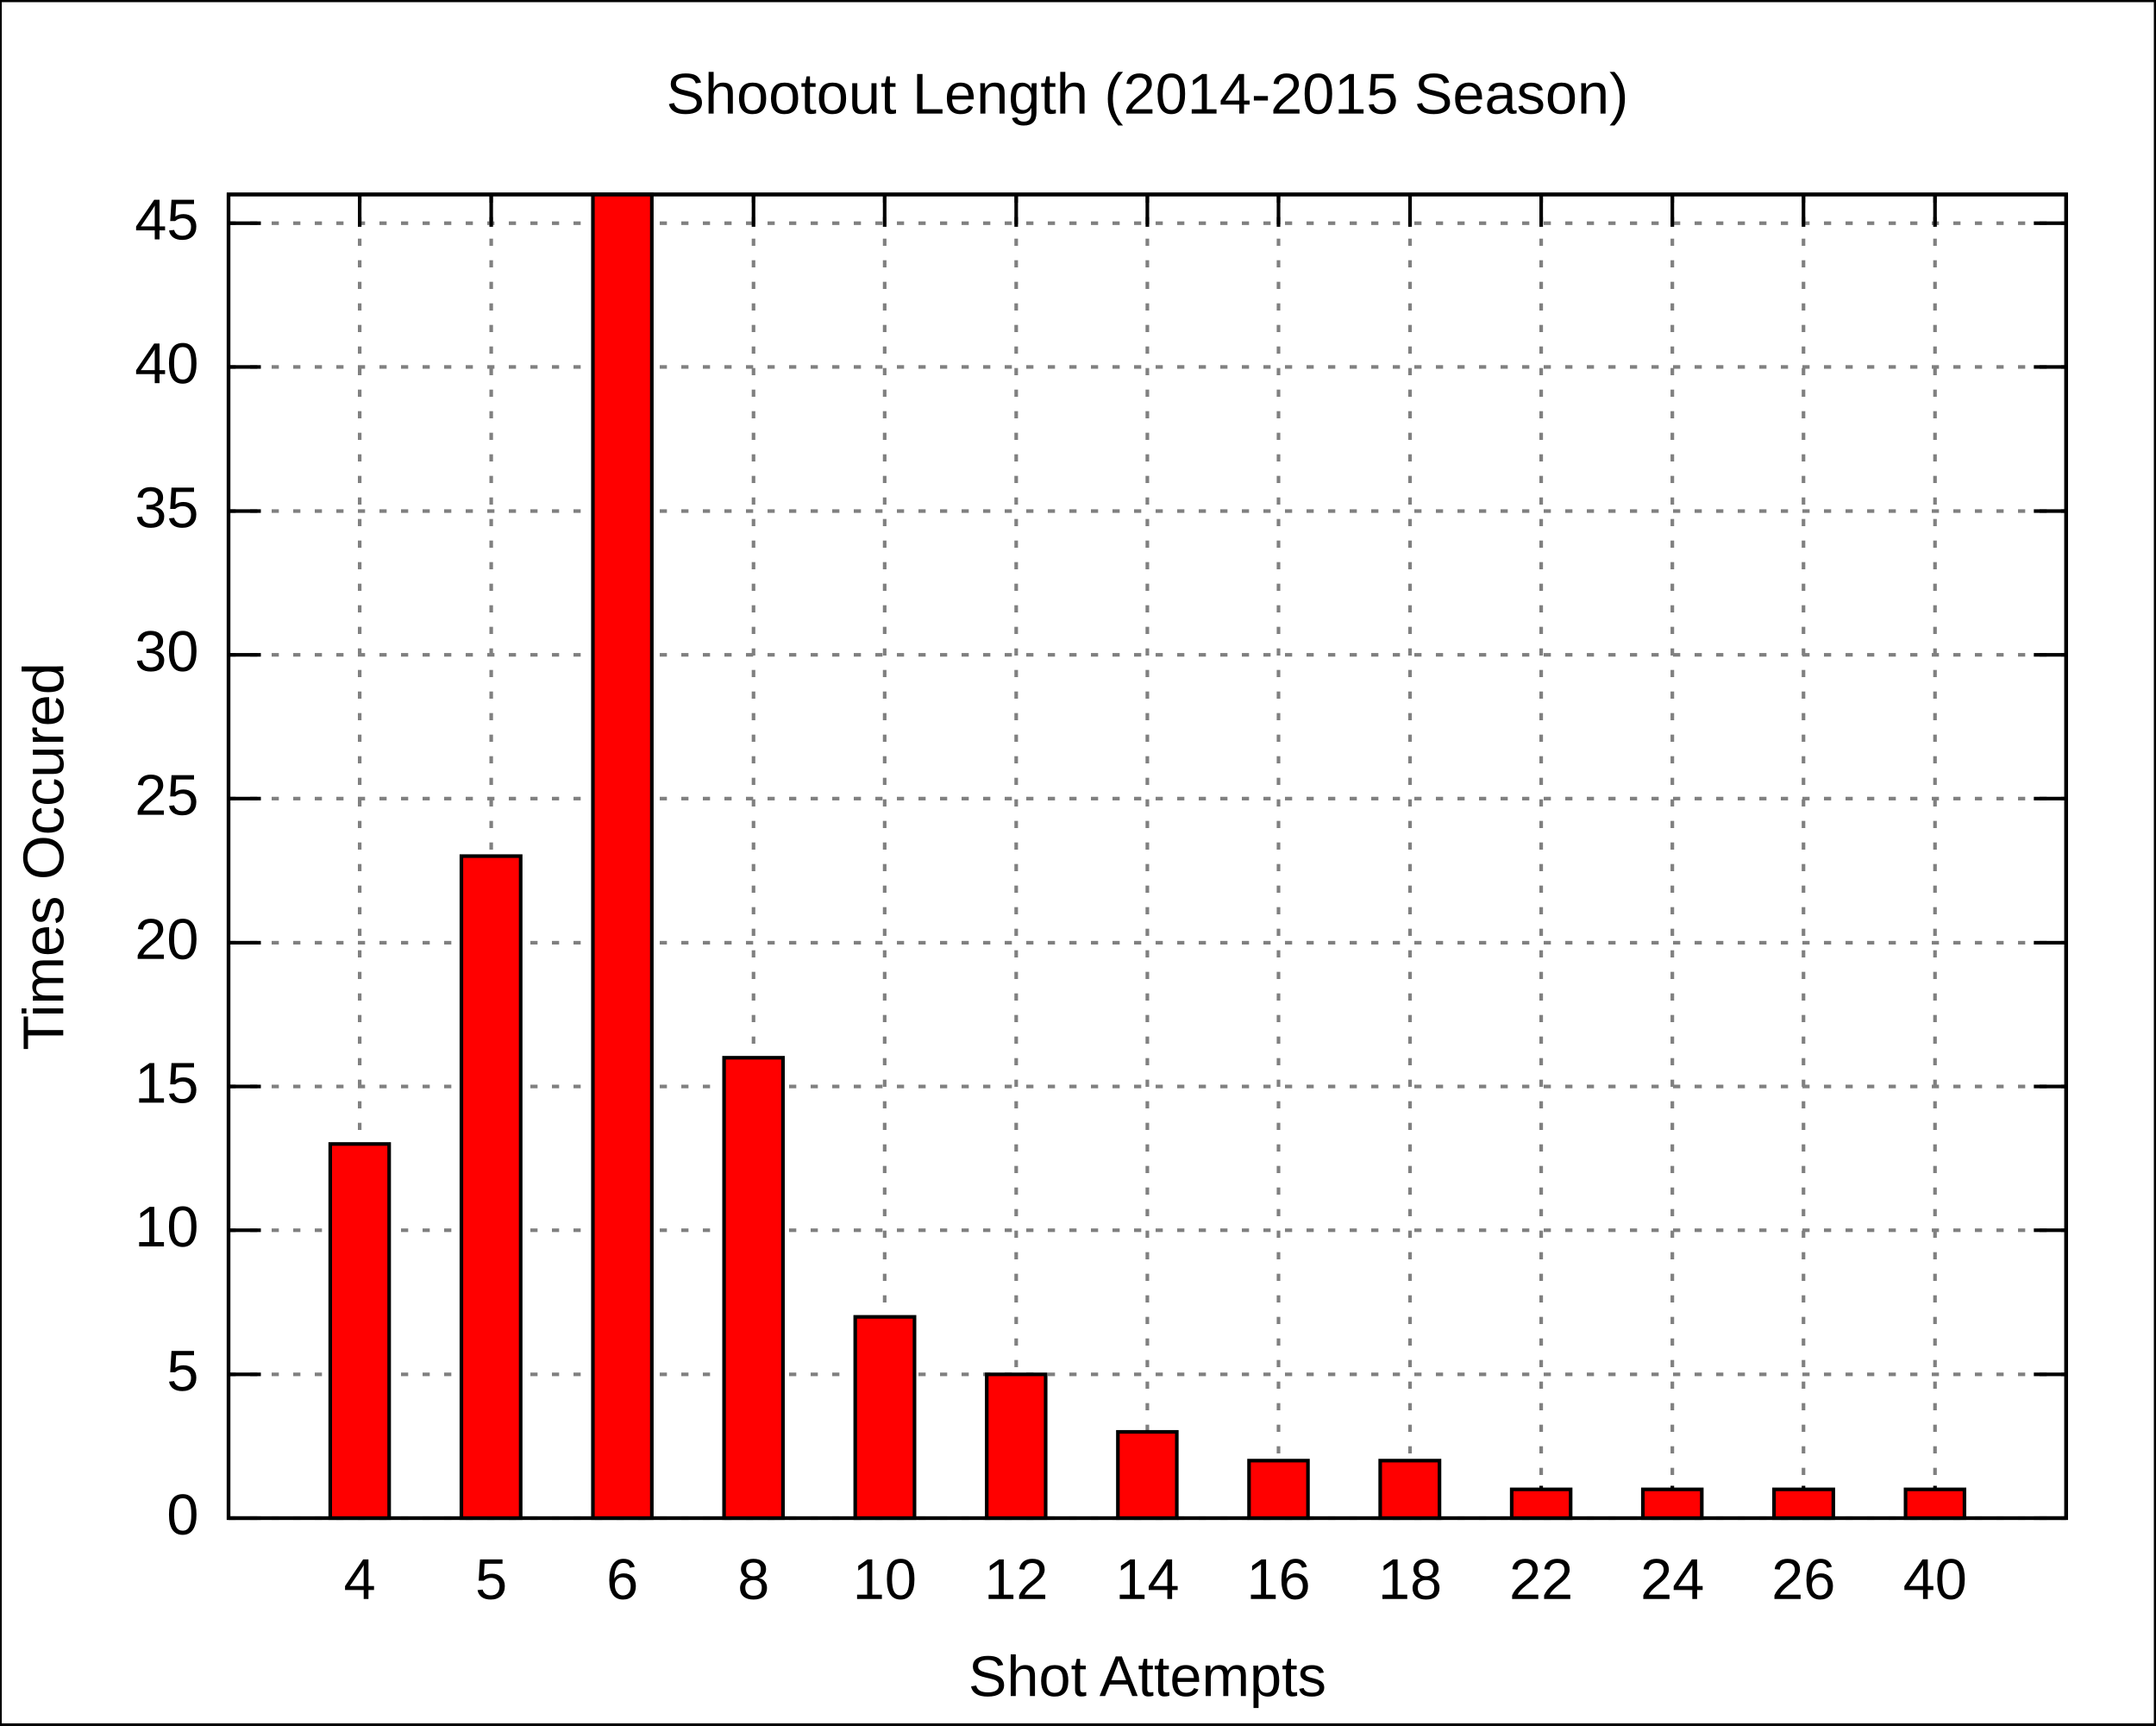
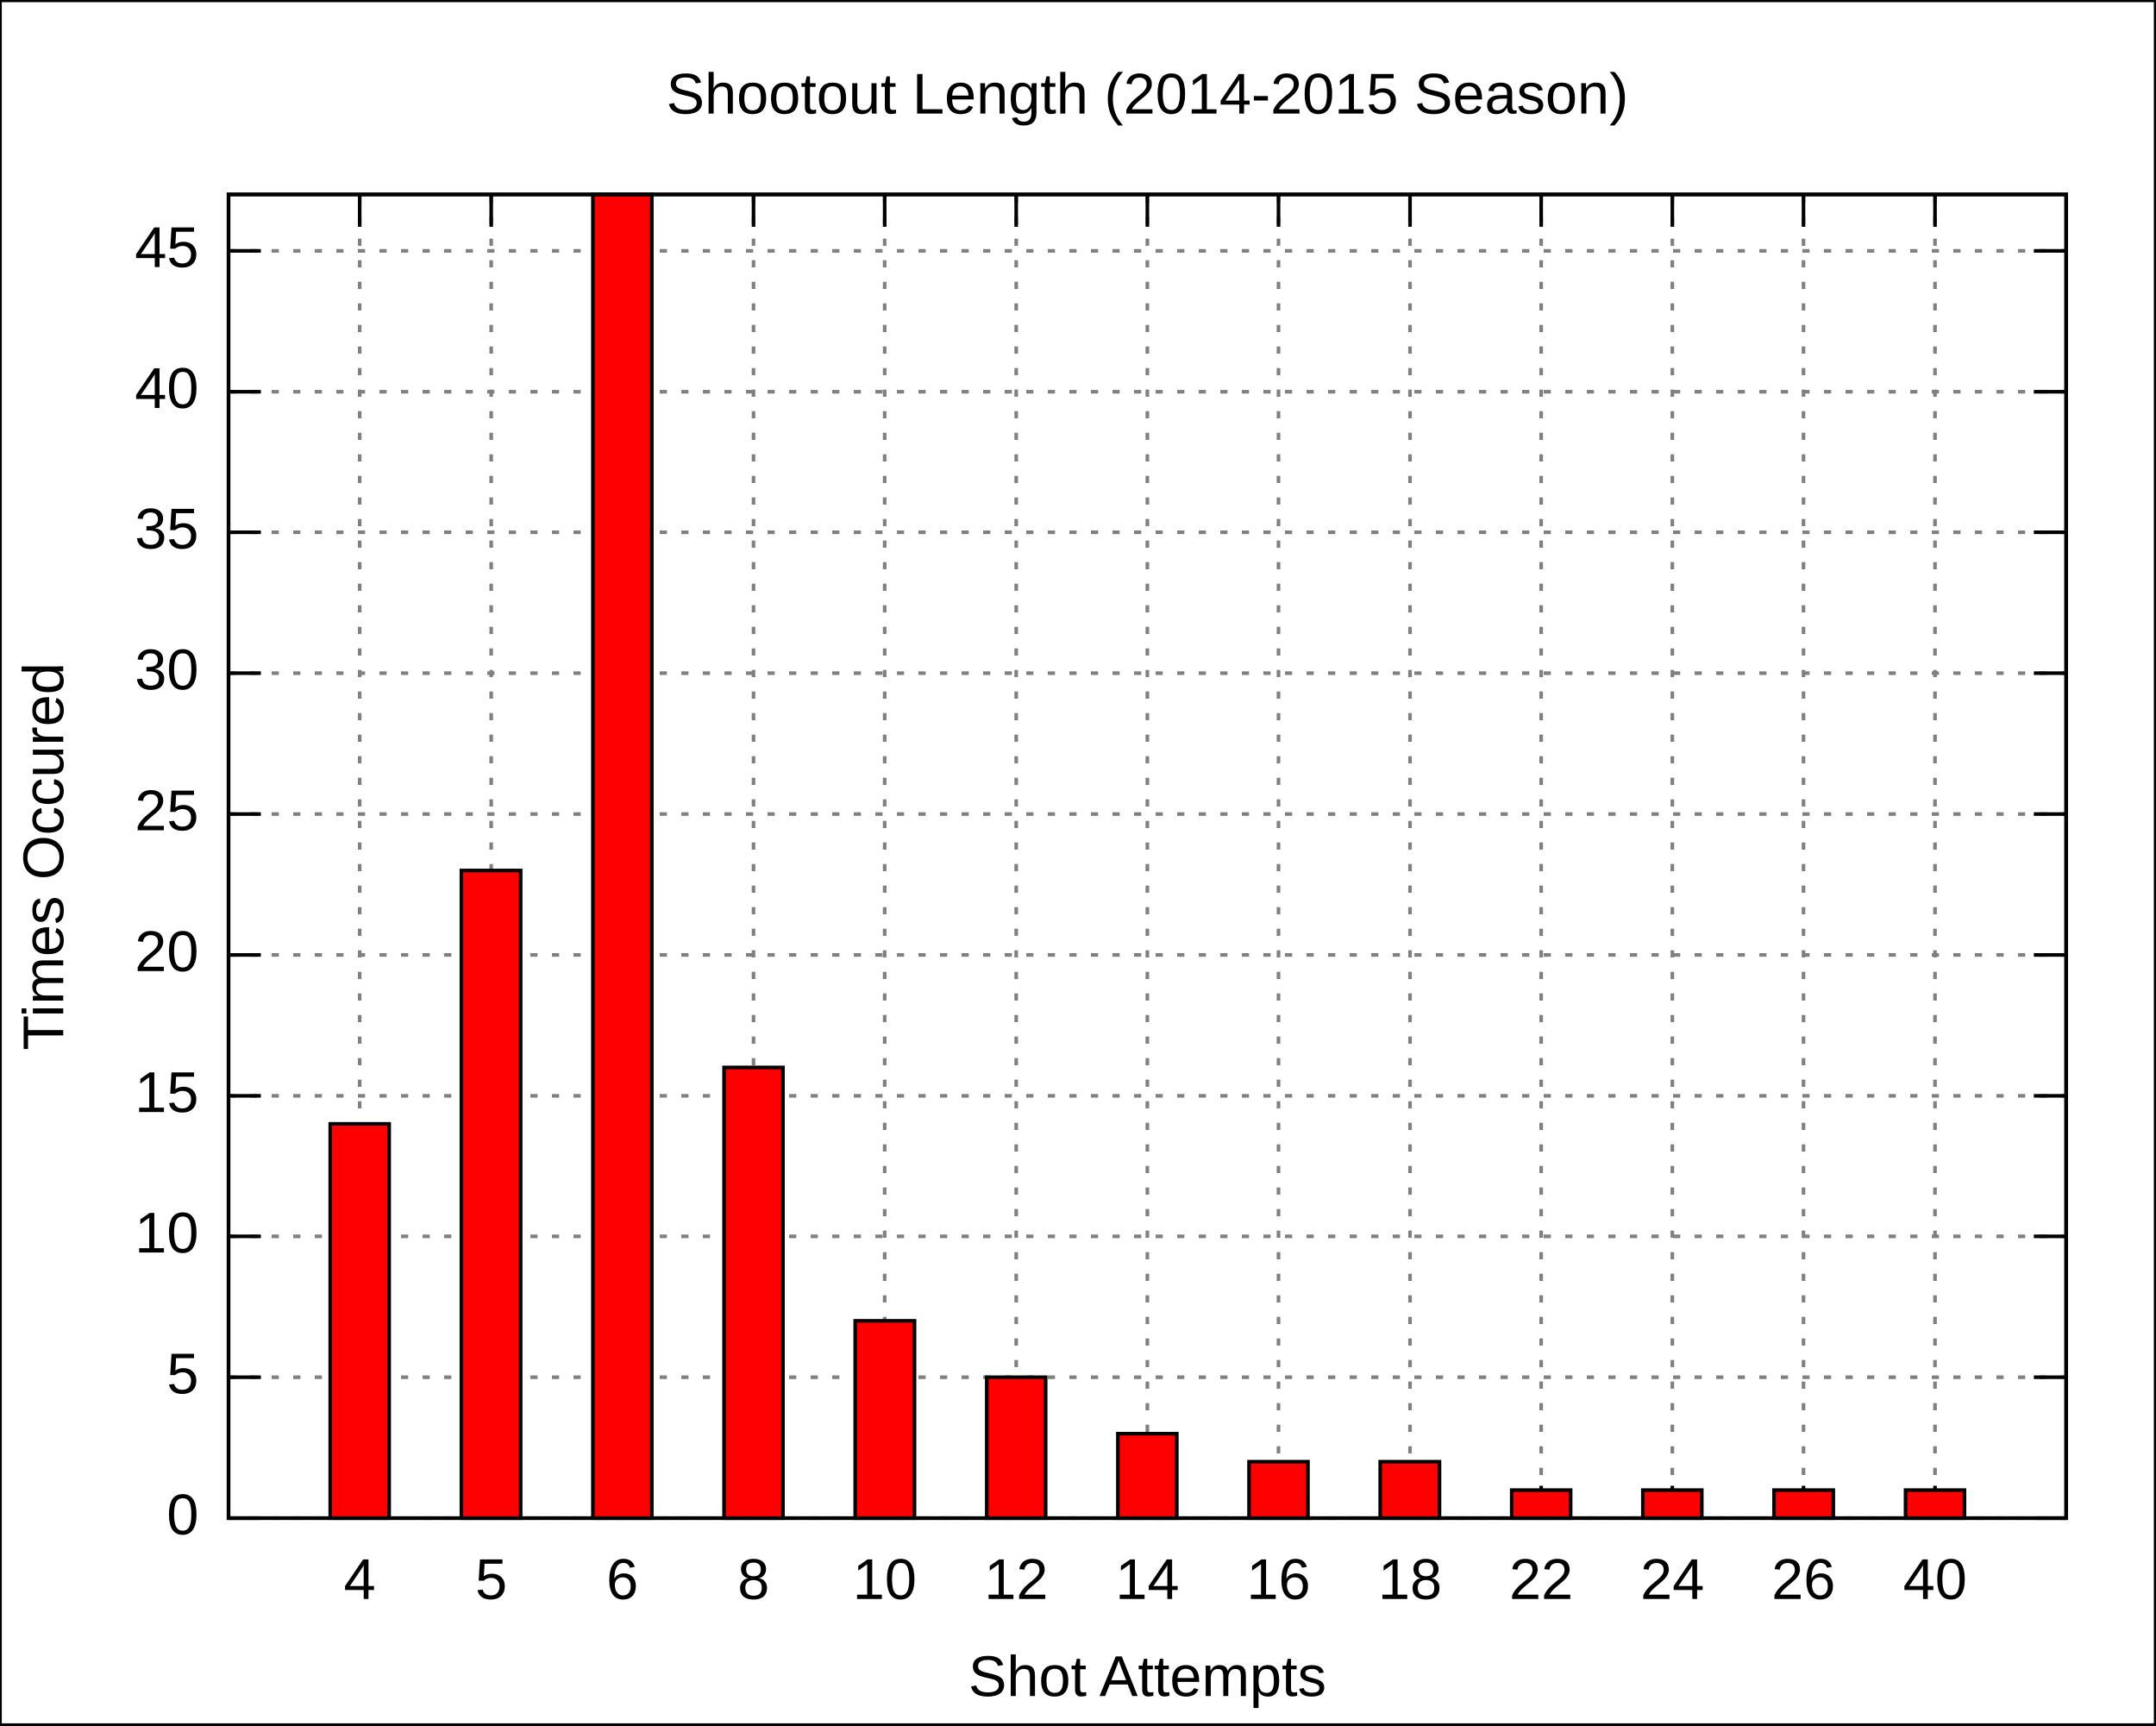
<svg xmlns="http://www.w3.org/2000/svg" xmlns:xlink="http://www.w3.org/1999/xlink" width="600" height="480" viewBox="0 0 600 480">
  <g id="gnuplot_canvas">
    <rect x="0" y="0" width="600" height="480" fill="none" />
    <defs>
      <circle id="gpDot" r="0.5" stroke-width="0.5" />
      <path id="gpPt0" stroke-width="0.222" stroke="currentColor" d="M-1,0 h2 M0,-1 v2" />
      <path id="gpPt1" stroke-width="0.222" stroke="currentColor" d="M-1,-1 L1,1 M1,-1 L-1,1" />
      <path id="gpPt2" stroke-width="0.222" stroke="currentColor" d="M-1,0 L1,0 M0,-1 L0,1 M-1,-1 L1,1 M-1,1 L1,-1" />
      <rect id="gpPt3" stroke-width="0.222" stroke="currentColor" x="-1" y="-1" width="2" height="2" />
      <rect id="gpPt4" stroke-width="0.222" stroke="currentColor" fill="currentColor" x="-1" y="-1" width="2" height="2" />
      <circle id="gpPt5" stroke-width="0.222" stroke="currentColor" cx="0" cy="0" r="1" />
      <use xlink:href="#gpPt5" id="gpPt6" fill="currentColor" stroke="none" />
      <path id="gpPt7" stroke-width="0.222" stroke="currentColor" d="M0,-1.33 L-1.33,0.67 L1.33,0.67 z" />
      <use xlink:href="#gpPt7" id="gpPt8" fill="currentColor" stroke="none" />
      <use xlink:href="#gpPt7" id="gpPt9" stroke="currentColor" transform="rotate(180)" />
      <use xlink:href="#gpPt9" id="gpPt10" fill="currentColor" stroke="none" />
      <use xlink:href="#gpPt3" id="gpPt11" stroke="currentColor" transform="rotate(45)" />
      <use xlink:href="#gpPt11" id="gpPt12" fill="currentColor" stroke="none" />
    </defs>
    <g style="fill:none; color:white; stroke:currentColor; stroke-width:1.00; stroke-linecap:butt; stroke-linejoin:miter">
</g>
    <g style="fill:none; color:black; stroke:currentColor; stroke-width:1.00; stroke-linecap:butt; stroke-linejoin:miter">
      <g style="stroke:none; shape-rendering:crispEdges">
        <polygon fill="rgb(255, 255, 255)" points="0.0,480.0 599.9,480.0 599.9,0.1 0.0,0.1 " />
      </g>
      <path stroke="black" d="M0.0,480.0 L0.0,0.1 L599.9,0.1 L599.9,480.0 L0.0,480.0  " />
    </g>
    <g style="fill:none; color:gray; stroke:currentColor; stroke-width:1.00; stroke-linecap:butt; stroke-linejoin:miter">
      <path stroke="gray" stroke-dasharray=" 2,4" class="gridline" d="M63.6,422.4 L575.0,422.4  " />
    </g>
    <g style="fill:none; color:black; stroke:currentColor; stroke-width:1.00; stroke-linecap:butt; stroke-linejoin:miter">
      <path stroke="black" d="M63.6,422.4 L72.6,422.4 M575.0,422.4 L566.0,422.4  " />
      <g transform="translate(55.3,426.9)" style="stroke:none; fill:black; font-family:Arial; font-size:12.00pt; text-anchor:end">
        <text> 0</text>
      </g>
    </g>
    <g style="fill:none; color:gray; stroke:currentColor; stroke-width:1.00; stroke-linecap:butt; stroke-linejoin:miter">
-       <path stroke="gray" stroke-dasharray=" 2,4" class="gridline" d="M63.6,382.4 L575.0,382.4  " />
-     </g>
-     <g style="fill:none; color:black; stroke:currentColor; stroke-width:1.00; stroke-linecap:butt; stroke-linejoin:miter">
-       <path stroke="black" d="M63.6,382.4 L72.6,382.4 M575.0,382.4 L566.0,382.4  " />
-       <g transform="translate(55.3,386.9)" style="stroke:none; fill:black; font-family:Arial; font-size:12.00pt; text-anchor:end">
+       <path stroke="gray" stroke-dasharray=" 2,4" class="gridline" d="M63.6,383.2 L575.0,383.2  " />
+     </g>
+     <g style="fill:none; color:black; stroke:currentColor; stroke-width:1.00; stroke-linecap:butt; stroke-linejoin:miter">
+       <path stroke="black" d="M63.6,383.2 L72.6,383.2 M575.0,383.2 L566.0,383.2  " />
+       <g transform="translate(55.3,387.7)" style="stroke:none; fill:black; font-family:Arial; font-size:12.00pt; text-anchor:end">
        <text> 5</text>
      </g>
    </g>
    <g style="fill:none; color:gray; stroke:currentColor; stroke-width:1.00; stroke-linecap:butt; stroke-linejoin:miter">
-       <path stroke="gray" stroke-dasharray=" 2,4" class="gridline" d="M63.6,342.3 L575.0,342.3  " />
-     </g>
-     <g style="fill:none; color:black; stroke:currentColor; stroke-width:1.00; stroke-linecap:butt; stroke-linejoin:miter">
-       <path stroke="black" d="M63.6,342.3 L72.6,342.3 M575.0,342.3 L566.0,342.3  " />
-       <g transform="translate(55.3,346.8)" style="stroke:none; fill:black; font-family:Arial; font-size:12.00pt; text-anchor:end">
+       <path stroke="gray" stroke-dasharray=" 2,4" class="gridline" d="M63.6,344.0 L575.0,344.0  " />
+     </g>
+     <g style="fill:none; color:black; stroke:currentColor; stroke-width:1.00; stroke-linecap:butt; stroke-linejoin:miter">
+       <path stroke="black" d="M63.6,344.0 L72.6,344.0 M575.0,344.0 L566.0,344.0  " />
+       <g transform="translate(55.3,348.5)" style="stroke:none; fill:black; font-family:Arial; font-size:12.00pt; text-anchor:end">
        <text> 10</text>
      </g>
    </g>
    <g style="fill:none; color:gray; stroke:currentColor; stroke-width:1.00; stroke-linecap:butt; stroke-linejoin:miter">
-       <path stroke="gray" stroke-dasharray=" 2,4" class="gridline" d="M63.6,302.3 L575.0,302.3  " />
-     </g>
-     <g style="fill:none; color:black; stroke:currentColor; stroke-width:1.00; stroke-linecap:butt; stroke-linejoin:miter">
-       <path stroke="black" d="M63.6,302.3 L72.6,302.3 M575.0,302.3 L566.0,302.3  " />
-       <g transform="translate(55.3,306.8)" style="stroke:none; fill:black; font-family:Arial; font-size:12.00pt; text-anchor:end">
+       <path stroke="gray" stroke-dasharray=" 2,4" class="gridline" d="M63.6,304.9 L575.0,304.9  " />
+     </g>
+     <g style="fill:none; color:black; stroke:currentColor; stroke-width:1.00; stroke-linecap:butt; stroke-linejoin:miter">
+       <path stroke="black" d="M63.6,304.9 L72.6,304.9 M575.0,304.9 L566.0,304.9  " />
+       <g transform="translate(55.3,309.4)" style="stroke:none; fill:black; font-family:Arial; font-size:12.00pt; text-anchor:end">
        <text> 15</text>
      </g>
    </g>
    <g style="fill:none; color:gray; stroke:currentColor; stroke-width:1.00; stroke-linecap:butt; stroke-linejoin:miter">
-       <path stroke="gray" stroke-dasharray=" 2,4" class="gridline" d="M63.6,262.3 L575.0,262.3  " />
-     </g>
-     <g style="fill:none; color:black; stroke:currentColor; stroke-width:1.00; stroke-linecap:butt; stroke-linejoin:miter">
-       <path stroke="black" d="M63.6,262.3 L72.6,262.3 M575.0,262.3 L566.0,262.3  " />
-       <g transform="translate(55.3,266.8)" style="stroke:none; fill:black; font-family:Arial; font-size:12.00pt; text-anchor:end">
+       <path stroke="gray" stroke-dasharray=" 2,4" class="gridline" d="M63.6,265.7 L575.0,265.7  " />
+     </g>
+     <g style="fill:none; color:black; stroke:currentColor; stroke-width:1.00; stroke-linecap:butt; stroke-linejoin:miter">
+       <path stroke="black" d="M63.6,265.7 L72.6,265.7 M575.0,265.7 L566.0,265.7  " />
+       <g transform="translate(55.3,270.2)" style="stroke:none; fill:black; font-family:Arial; font-size:12.00pt; text-anchor:end">
        <text> 20</text>
      </g>
    </g>
    <g style="fill:none; color:gray; stroke:currentColor; stroke-width:1.00; stroke-linecap:butt; stroke-linejoin:miter">
-       <path stroke="gray" stroke-dasharray=" 2,4" class="gridline" d="M63.6,222.2 L575.0,222.2  " />
-     </g>
-     <g style="fill:none; color:black; stroke:currentColor; stroke-width:1.00; stroke-linecap:butt; stroke-linejoin:miter">
-       <path stroke="black" d="M63.6,222.2 L72.6,222.2 M575.0,222.2 L566.0,222.2  " />
-       <g transform="translate(55.3,226.7)" style="stroke:none; fill:black; font-family:Arial; font-size:12.00pt; text-anchor:end">
+       <path stroke="gray" stroke-dasharray=" 2,4" class="gridline" d="M63.6,226.5 L575.0,226.5  " />
+     </g>
+     <g style="fill:none; color:black; stroke:currentColor; stroke-width:1.00; stroke-linecap:butt; stroke-linejoin:miter">
+       <path stroke="black" d="M63.6,226.5 L72.6,226.5 M575.0,226.5 L566.0,226.5  " />
+       <g transform="translate(55.3,231.0)" style="stroke:none; fill:black; font-family:Arial; font-size:12.00pt; text-anchor:end">
        <text> 25</text>
      </g>
    </g>
    <g style="fill:none; color:gray; stroke:currentColor; stroke-width:1.00; stroke-linecap:butt; stroke-linejoin:miter">
-       <path stroke="gray" stroke-dasharray=" 2,4" class="gridline" d="M63.6,182.2 L575.0,182.2  " />
-     </g>
-     <g style="fill:none; color:black; stroke:currentColor; stroke-width:1.00; stroke-linecap:butt; stroke-linejoin:miter">
-       <path stroke="black" d="M63.6,182.2 L72.6,182.2 M575.0,182.2 L566.0,182.2  " />
-       <g transform="translate(55.3,186.7)" style="stroke:none; fill:black; font-family:Arial; font-size:12.00pt; text-anchor:end">
+       <path stroke="gray" stroke-dasharray=" 2,4" class="gridline" d="M63.6,187.3 L575.0,187.3  " />
+     </g>
+     <g style="fill:none; color:black; stroke:currentColor; stroke-width:1.00; stroke-linecap:butt; stroke-linejoin:miter">
+       <path stroke="black" d="M63.6,187.3 L72.6,187.3 M575.0,187.3 L566.0,187.3  " />
+       <g transform="translate(55.3,191.8)" style="stroke:none; fill:black; font-family:Arial; font-size:12.00pt; text-anchor:end">
        <text> 30</text>
      </g>
    </g>
    <g style="fill:none; color:gray; stroke:currentColor; stroke-width:1.00; stroke-linecap:butt; stroke-linejoin:miter">
-       <path stroke="gray" stroke-dasharray=" 2,4" class="gridline" d="M63.6,142.2 L575.0,142.2  " />
-     </g>
-     <g style="fill:none; color:black; stroke:currentColor; stroke-width:1.00; stroke-linecap:butt; stroke-linejoin:miter">
-       <path stroke="black" d="M63.6,142.2 L72.6,142.2 M575.0,142.2 L566.0,142.2  " />
-       <g transform="translate(55.3,146.7)" style="stroke:none; fill:black; font-family:Arial; font-size:12.00pt; text-anchor:end">
+       <path stroke="gray" stroke-dasharray=" 2,4" class="gridline" d="M63.6,148.1 L575.0,148.1  " />
+     </g>
+     <g style="fill:none; color:black; stroke:currentColor; stroke-width:1.00; stroke-linecap:butt; stroke-linejoin:miter">
+       <path stroke="black" d="M63.6,148.1 L72.6,148.1 M575.0,148.1 L566.0,148.1  " />
+       <g transform="translate(55.3,152.6)" style="stroke:none; fill:black; font-family:Arial; font-size:12.00pt; text-anchor:end">
        <text> 35</text>
      </g>
    </g>
    <g style="fill:none; color:gray; stroke:currentColor; stroke-width:1.00; stroke-linecap:butt; stroke-linejoin:miter">
-       <path stroke="gray" stroke-dasharray=" 2,4" class="gridline" d="M63.6,102.1 L575.0,102.1  " />
-     </g>
-     <g style="fill:none; color:black; stroke:currentColor; stroke-width:1.00; stroke-linecap:butt; stroke-linejoin:miter">
-       <path stroke="black" d="M63.6,102.1 L72.6,102.1 M575.0,102.1 L566.0,102.1  " />
-       <g transform="translate(55.3,106.6)" style="stroke:none; fill:black; font-family:Arial; font-size:12.00pt; text-anchor:end">
+       <path stroke="gray" stroke-dasharray=" 2,4" class="gridline" d="M63.6,109.0 L575.0,109.0  " />
+     </g>
+     <g style="fill:none; color:black; stroke:currentColor; stroke-width:1.00; stroke-linecap:butt; stroke-linejoin:miter">
+       <path stroke="black" d="M63.6,109.0 L72.6,109.0 M575.0,109.0 L566.0,109.0  " />
+       <g transform="translate(55.3,113.5)" style="stroke:none; fill:black; font-family:Arial; font-size:12.00pt; text-anchor:end">
        <text> 40</text>
      </g>
    </g>
    <g style="fill:none; color:gray; stroke:currentColor; stroke-width:1.00; stroke-linecap:butt; stroke-linejoin:miter">
-       <path stroke="gray" stroke-dasharray=" 2,4" class="gridline" d="M63.6,62.1 L575.0,62.1  " />
-     </g>
-     <g style="fill:none; color:black; stroke:currentColor; stroke-width:1.00; stroke-linecap:butt; stroke-linejoin:miter">
-       <path stroke="black" d="M63.6,62.1 L72.6,62.1 M575.0,62.1 L566.0,62.1  " />
-       <g transform="translate(55.3,66.6)" style="stroke:none; fill:black; font-family:Arial; font-size:12.00pt; text-anchor:end">
+       <path stroke="gray" stroke-dasharray=" 2,4" class="gridline" d="M63.6,69.8 L575.0,69.8  " />
+     </g>
+     <g style="fill:none; color:black; stroke:currentColor; stroke-width:1.00; stroke-linecap:butt; stroke-linejoin:miter">
+       <path stroke="black" d="M63.6,69.8 L72.6,69.8 M575.0,69.8 L566.0,69.8  " />
+       <g transform="translate(55.3,74.3)" style="stroke:none; fill:black; font-family:Arial; font-size:12.00pt; text-anchor:end">
        <text> 45</text>
      </g>
    </g>
    <g style="fill:none; color:gray; stroke:currentColor; stroke-width:1.00; stroke-linecap:butt; stroke-linejoin:miter">
      <path stroke="gray" stroke-dasharray=" 2,4" class="gridline" d="M100.1,422.4 L100.1,54.1  " />
    </g>
    <g style="fill:none; color:black; stroke:currentColor; stroke-width:1.00; stroke-linecap:butt; stroke-linejoin:miter">
      <path stroke="black" d="M100.1,422.4 L100.1,413.4 M100.1,54.1 L100.1,63.1  " />
      <g transform="translate(100.1,444.9)" style="stroke:none; fill:black; font-family:Arial; font-size:12.00pt; text-anchor:middle">
        <text>4</text>
      </g>
    </g>
    <g style="fill:none; color:gray; stroke:currentColor; stroke-width:1.00; stroke-linecap:butt; stroke-linejoin:miter">
      <path stroke="gray" stroke-dasharray=" 2,4" class="gridline" d="M136.7,422.4 L136.7,54.1  " />
    </g>
    <g style="fill:none; color:black; stroke:currentColor; stroke-width:1.00; stroke-linecap:butt; stroke-linejoin:miter">
      <path stroke="black" d="M136.7,422.4 L136.7,413.4 M136.7,54.1 L136.7,63.1  " />
      <g transform="translate(136.7,444.9)" style="stroke:none; fill:black; font-family:Arial; font-size:12.00pt; text-anchor:middle">
        <text>5</text>
      </g>
    </g>
    <g style="fill:none; color:gray; stroke:currentColor; stroke-width:1.00; stroke-linecap:butt; stroke-linejoin:miter">
      <path stroke="gray" stroke-dasharray=" 2,4" class="gridline" d="M173.2,422.4 L173.2,54.1  " />
    </g>
    <g style="fill:none; color:black; stroke:currentColor; stroke-width:1.00; stroke-linecap:butt; stroke-linejoin:miter">
      <path stroke="black" d="M173.2,422.4 L173.2,413.4 M173.2,54.1 L173.2,63.1  " />
      <g transform="translate(173.2,444.9)" style="stroke:none; fill:black; font-family:Arial; font-size:12.00pt; text-anchor:middle">
        <text>6</text>
      </g>
    </g>
    <g style="fill:none; color:gray; stroke:currentColor; stroke-width:1.00; stroke-linecap:butt; stroke-linejoin:miter">
      <path stroke="gray" stroke-dasharray=" 2,4" class="gridline" d="M209.7,422.4 L209.7,54.1  " />
    </g>
    <g style="fill:none; color:black; stroke:currentColor; stroke-width:1.00; stroke-linecap:butt; stroke-linejoin:miter">
      <path stroke="black" d="M209.7,422.4 L209.7,413.4 M209.7,54.1 L209.7,63.1  " />
      <g transform="translate(209.7,444.9)" style="stroke:none; fill:black; font-family:Arial; font-size:12.00pt; text-anchor:middle">
        <text>8</text>
      </g>
    </g>
    <g style="fill:none; color:gray; stroke:currentColor; stroke-width:1.00; stroke-linecap:butt; stroke-linejoin:miter">
      <path stroke="gray" stroke-dasharray=" 2,4" class="gridline" d="M246.2,422.4 L246.2,54.1  " />
    </g>
    <g style="fill:none; color:black; stroke:currentColor; stroke-width:1.00; stroke-linecap:butt; stroke-linejoin:miter">
      <path stroke="black" d="M246.2,422.4 L246.2,413.4 M246.2,54.1 L246.2,63.1  " />
      <g transform="translate(246.2,444.9)" style="stroke:none; fill:black; font-family:Arial; font-size:12.00pt; text-anchor:middle">
        <text>10</text>
      </g>
    </g>
    <g style="fill:none; color:gray; stroke:currentColor; stroke-width:1.00; stroke-linecap:butt; stroke-linejoin:miter">
      <path stroke="gray" stroke-dasharray=" 2,4" class="gridline" d="M282.8,422.4 L282.8,54.1  " />
    </g>
    <g style="fill:none; color:black; stroke:currentColor; stroke-width:1.00; stroke-linecap:butt; stroke-linejoin:miter">
      <path stroke="black" d="M282.8,422.4 L282.8,413.4 M282.8,54.1 L282.8,63.1  " />
      <g transform="translate(282.8,444.9)" style="stroke:none; fill:black; font-family:Arial; font-size:12.00pt; text-anchor:middle">
        <text>12</text>
      </g>
    </g>
    <g style="fill:none; color:gray; stroke:currentColor; stroke-width:1.00; stroke-linecap:butt; stroke-linejoin:miter">
      <path stroke="gray" stroke-dasharray=" 2,4" class="gridline" d="M319.3,422.4 L319.3,54.1  " />
    </g>
    <g style="fill:none; color:black; stroke:currentColor; stroke-width:1.00; stroke-linecap:butt; stroke-linejoin:miter">
      <path stroke="black" d="M319.3,422.4 L319.3,413.4 M319.3,54.1 L319.3,63.1  " />
      <g transform="translate(319.3,444.9)" style="stroke:none; fill:black; font-family:Arial; font-size:12.00pt; text-anchor:middle">
        <text>14</text>
      </g>
    </g>
    <g style="fill:none; color:gray; stroke:currentColor; stroke-width:1.00; stroke-linecap:butt; stroke-linejoin:miter">
      <path stroke="gray" stroke-dasharray=" 2,4" class="gridline" d="M355.8,422.4 L355.8,54.1  " />
    </g>
    <g style="fill:none; color:black; stroke:currentColor; stroke-width:1.00; stroke-linecap:butt; stroke-linejoin:miter">
      <path stroke="black" d="M355.8,422.4 L355.8,413.4 M355.8,54.1 L355.8,63.1  " />
      <g transform="translate(355.8,444.9)" style="stroke:none; fill:black; font-family:Arial; font-size:12.00pt; text-anchor:middle">
        <text>16</text>
      </g>
    </g>
    <g style="fill:none; color:gray; stroke:currentColor; stroke-width:1.00; stroke-linecap:butt; stroke-linejoin:miter">
      <path stroke="gray" stroke-dasharray=" 2,4" class="gridline" d="M392.4,422.4 L392.4,54.1  " />
    </g>
    <g style="fill:none; color:black; stroke:currentColor; stroke-width:1.00; stroke-linecap:butt; stroke-linejoin:miter">
      <path stroke="black" d="M392.4,422.4 L392.4,413.4 M392.4,54.1 L392.4,63.1  " />
      <g transform="translate(392.4,444.9)" style="stroke:none; fill:black; font-family:Arial; font-size:12.00pt; text-anchor:middle">
        <text>18</text>
      </g>
    </g>
    <g style="fill:none; color:gray; stroke:currentColor; stroke-width:1.00; stroke-linecap:butt; stroke-linejoin:miter">
      <path stroke="gray" stroke-dasharray=" 2,4" class="gridline" d="M428.9,422.4 L428.9,54.1  " />
    </g>
    <g style="fill:none; color:black; stroke:currentColor; stroke-width:1.00; stroke-linecap:butt; stroke-linejoin:miter">
      <path stroke="black" d="M428.9,422.4 L428.9,413.4 M428.9,54.1 L428.9,63.1  " />
      <g transform="translate(428.9,444.9)" style="stroke:none; fill:black; font-family:Arial; font-size:12.00pt; text-anchor:middle">
        <text>22</text>
      </g>
    </g>
    <g style="fill:none; color:gray; stroke:currentColor; stroke-width:1.00; stroke-linecap:butt; stroke-linejoin:miter">
      <path stroke="gray" stroke-dasharray=" 2,4" class="gridline" d="M465.4,422.4 L465.4,54.1  " />
    </g>
    <g style="fill:none; color:black; stroke:currentColor; stroke-width:1.00; stroke-linecap:butt; stroke-linejoin:miter">
      <path stroke="black" d="M465.4,422.4 L465.4,413.4 M465.4,54.1 L465.4,63.1  " />
      <g transform="translate(465.4,444.9)" style="stroke:none; fill:black; font-family:Arial; font-size:12.00pt; text-anchor:middle">
        <text>24</text>
      </g>
    </g>
    <g style="fill:none; color:gray; stroke:currentColor; stroke-width:1.00; stroke-linecap:butt; stroke-linejoin:miter">
      <path stroke="gray" stroke-dasharray=" 2,4" class="gridline" d="M501.9,422.4 L501.9,54.1  " />
    </g>
    <g style="fill:none; color:black; stroke:currentColor; stroke-width:1.00; stroke-linecap:butt; stroke-linejoin:miter">
      <path stroke="black" d="M501.9,422.4 L501.9,413.4 M501.9,54.1 L501.9,63.1  " />
      <g transform="translate(501.9,444.9)" style="stroke:none; fill:black; font-family:Arial; font-size:12.00pt; text-anchor:middle">
        <text>26</text>
      </g>
    </g>
    <g style="fill:none; color:gray; stroke:currentColor; stroke-width:1.00; stroke-linecap:butt; stroke-linejoin:miter">
      <path stroke="gray" stroke-dasharray=" 2,4" class="gridline" d="M538.5,422.4 L538.5,54.1  " />
    </g>
    <g style="fill:none; color:black; stroke:currentColor; stroke-width:1.00; stroke-linecap:butt; stroke-linejoin:miter">
      <path stroke="black" d="M538.5,422.4 L538.5,413.4 M538.5,54.1 L538.5,63.1  " />
      <g transform="translate(538.5,444.9)" style="stroke:none; fill:black; font-family:Arial; font-size:12.00pt; text-anchor:middle">
        <text>40</text>
      </g>
      <path stroke="black" d="M63.6,54.1 L63.6,422.4 L575.0,422.4 L575.0,54.1 L63.6,54.1 Z  " />
      <g transform="translate(17.6,238.3) rotate(270)" style="stroke:none; fill:black; font-family:Arial; font-size:12.00pt; text-anchor:middle">
        <text>Times Occured</text>
      </g>
      <g transform="translate(319.3,471.9)" style="stroke:none; fill:black; font-family:Arial; font-size:12.00pt; text-anchor:middle">
        <text>Shot Attempts</text>
      </g>
      <g transform="translate(319.3,31.6)" style="stroke:none; fill:black; font-family:Arial; font-size:12.00pt; text-anchor:middle">
        <text>Shootout Length (2014-2015 Season)</text>
      </g>
    </g>
    <g id="gnuplot_plot_1">
      <g style="fill:none; color:red; stroke:currentColor; stroke-width:1.00; stroke-linecap:butt; stroke-linejoin:miter">
        <g style="stroke:none; shape-rendering:crispEdges">
-           <polygon fill="red" points="91.9,422.4 108.4,422.4 108.4,318.2 91.9,318.2 " />
-         </g>
-         <path stroke="black" d="M91.9,422.4 L91.9,318.3 L108.3,318.3 L108.3,422.4 L91.9,422.4 Z  " />
-         <g style="stroke:none; shape-rendering:crispEdges">
-           <polygon fill="currentColor" points="128.4,422.4 145.0,422.4 145.0,238.1 128.4,238.1 " />
-         </g>
-         <path stroke="black" d="M128.4,422.4 L128.4,238.2 L144.9,238.2 L144.9,422.4 L128.4,422.4 Z  " />
+           <polygon fill="red" points="91.9,422.4 108.4,422.4 108.4,312.6 91.9,312.6 " />
+         </g>
+         <path stroke="black" d="M91.9,422.4 L91.9,312.7 L108.3,312.7 L108.3,422.4 L91.9,422.4 Z  " />
+         <g style="stroke:none; shape-rendering:crispEdges">
+           <polygon fill="currentColor" points="128.4,422.4 145.0,422.4 145.0,242.1 128.4,242.1 " />
+         </g>
+         <path stroke="black" d="M128.4,422.4 L128.4,242.2 L144.9,242.2 L144.9,422.4 L128.4,422.4 Z  " />
        <g style="stroke:none; shape-rendering:crispEdges">
          <polygon fill="currentColor" points="165.0,422.4 181.5,422.4 181.5,54.0 165.0,54.0 " />
        </g>
        <path stroke="black" d="M165.0,422.4 L165.0,54.1 L181.4,54.1 L181.4,422.4 L165.0,422.4 Z  " />
        <g style="stroke:none; shape-rendering:crispEdges">
-           <polygon fill="currentColor" points="201.5,422.4 218.0,422.4 218.0,294.2 201.5,294.2 " />
-         </g>
-         <path stroke="black" d="M201.5,422.4 L201.5,294.3 L217.9,294.3 L217.9,422.4 L201.5,422.4 Z  " />
-         <g style="stroke:none; shape-rendering:crispEdges">
-           <polygon fill="currentColor" points="238.0,422.4 254.6,422.4 254.6,366.3 238.0,366.3 " />
-         </g>
-         <path stroke="black" d="M238.0,422.4 L238.0,366.4 L254.5,366.4 L254.5,422.4 L238.0,422.4 Z  " />
-         <g style="stroke:none; shape-rendering:crispEdges">
-           <polygon fill="currentColor" points="274.6,422.4 291.1,422.4 291.1,382.3 274.6,382.3 " />
-         </g>
-         <path stroke="black" d="M274.6,422.4 L274.6,382.4 L291.0,382.4 L291.0,422.4 L274.6,422.4 Z  " />
-         <g style="stroke:none; shape-rendering:crispEdges">
-           <polygon fill="currentColor" points="311.1,422.4 327.6,422.4 327.6,398.3 311.1,398.3 " />
-         </g>
-         <path stroke="black" d="M311.1,422.4 L311.1,398.4 L327.5,398.4 L327.5,422.4 L311.1,422.4 Z  " />
-         <g style="stroke:none; shape-rendering:crispEdges">
-           <polygon fill="currentColor" points="347.6,422.4 364.1,422.4 364.1,406.3 347.6,406.3 " />
-         </g>
-         <path stroke="black" d="M347.6,422.4 L347.6,406.4 L364.0,406.4 L364.0,422.4 L347.6,422.4 Z  " />
-         <g style="stroke:none; shape-rendering:crispEdges">
-           <polygon fill="currentColor" points="384.1,422.4 400.7,422.4 400.7,406.3 384.1,406.3 " />
-         </g>
-         <path stroke="black" d="M384.1,422.4 L384.1,406.4 L400.6,406.4 L400.6,422.4 L384.1,422.4 Z  " />
-         <g style="stroke:none; shape-rendering:crispEdges">
-           <polygon fill="currentColor" points="420.7,422.4 437.2,422.4 437.2,414.3 420.7,414.3 " />
-         </g>
-         <path stroke="black" d="M420.7,422.4 L420.7,414.4 L437.1,414.4 L437.1,422.4 L420.7,422.4 Z  " />
-         <g style="stroke:none; shape-rendering:crispEdges">
-           <polygon fill="currentColor" points="457.2,422.4 473.7,422.4 473.7,414.3 457.2,414.3 " />
-         </g>
-         <path stroke="black" d="M457.2,422.4 L457.2,414.4 L473.6,414.4 L473.6,422.4 L457.2,422.4 Z  " />
-         <g style="stroke:none; shape-rendering:crispEdges">
-           <polygon fill="currentColor" points="493.7,422.4 510.3,422.4 510.3,414.3 493.7,414.3 " />
-         </g>
-         <path stroke="black" d="M493.7,422.4 L493.7,414.4 L510.2,414.4 L510.2,422.4 L493.7,422.4 Z  " />
-         <g style="stroke:none; shape-rendering:crispEdges">
-           <polygon fill="currentColor" points="530.3,422.4 546.8,422.4 546.8,414.3 530.3,414.3 " />
-         </g>
-         <path stroke="black" d="M530.3,422.4 L530.3,414.4 L546.7,414.4 L546.7,422.4 L530.3,422.4 Z  " />
+           <polygon fill="currentColor" points="201.5,422.4 218.0,422.4 218.0,296.9 201.5,296.9 " />
+         </g>
+         <path stroke="black" d="M201.5,422.4 L201.5,297.0 L217.9,297.0 L217.9,422.4 L201.5,422.4 Z  " />
+         <g style="stroke:none; shape-rendering:crispEdges">
+           <polygon fill="currentColor" points="238.0,422.4 254.6,422.4 254.6,367.4 238.0,367.4 " />
+         </g>
+         <path stroke="black" d="M238.0,422.4 L238.0,367.5 L254.5,367.5 L254.5,422.4 L238.0,422.4 Z  " />
+         <g style="stroke:none; shape-rendering:crispEdges">
+           <polygon fill="currentColor" points="274.6,422.4 291.1,422.4 291.1,383.1 274.6,383.1 " />
+         </g>
+         <path stroke="black" d="M274.6,422.4 L274.6,383.2 L291.0,383.2 L291.0,422.4 L274.6,422.4 Z  " />
+         <g style="stroke:none; shape-rendering:crispEdges">
+           <polygon fill="currentColor" points="311.1,422.4 327.6,422.4 327.6,398.8 311.1,398.8 " />
+         </g>
+         <path stroke="black" d="M311.1,422.4 L311.1,398.9 L327.5,398.9 L327.5,422.4 L311.1,422.4 Z  " />
+         <g style="stroke:none; shape-rendering:crispEdges">
+           <polygon fill="currentColor" points="347.6,422.4 364.1,422.4 364.1,406.6 347.6,406.6 " />
+         </g>
+         <path stroke="black" d="M347.6,422.4 L347.6,406.7 L364.0,406.7 L364.0,422.4 L347.6,422.4 Z  " />
+         <g style="stroke:none; shape-rendering:crispEdges">
+           <polygon fill="currentColor" points="384.1,422.4 400.7,422.4 400.7,406.6 384.1,406.6 " />
+         </g>
+         <path stroke="black" d="M384.1,422.4 L384.1,406.7 L400.6,406.7 L400.6,422.4 L384.1,422.4 Z  " />
+         <g style="stroke:none; shape-rendering:crispEdges">
+           <polygon fill="currentColor" points="420.7,422.4 437.2,422.4 437.2,414.5 420.7,414.5 " />
+         </g>
+         <path stroke="black" d="M420.7,422.4 L420.7,414.6 L437.1,414.6 L437.1,422.4 L420.7,422.4 Z  " />
+         <g style="stroke:none; shape-rendering:crispEdges">
+           <polygon fill="currentColor" points="457.2,422.4 473.7,422.4 473.7,414.5 457.2,414.5 " />
+         </g>
+         <path stroke="black" d="M457.2,422.4 L457.2,414.6 L473.6,414.6 L473.6,422.4 L457.2,422.4 Z  " />
+         <g style="stroke:none; shape-rendering:crispEdges">
+           <polygon fill="currentColor" points="493.7,422.4 510.3,422.4 510.3,414.5 493.7,414.5 " />
+         </g>
+         <path stroke="black" d="M493.7,422.4 L493.7,414.6 L510.2,414.6 L510.2,422.4 L493.7,422.4 Z  " />
+         <g style="stroke:none; shape-rendering:crispEdges">
+           <polygon fill="currentColor" points="530.3,422.4 546.8,422.4 546.8,414.5 530.3,414.5 " />
+         </g>
+         <path stroke="black" d="M530.3,422.4 L530.3,414.6 L546.7,414.6 L546.7,422.4 L530.3,422.4 Z  " />
      </g>
    </g>
    <g style="fill:none; color:black; stroke:currentColor; stroke-width:1.00; stroke-linecap:butt; stroke-linejoin:miter">
      <path stroke="black" d="M63.6,54.1 L63.6,422.4 L575.0,422.4 L575.0,54.1 L63.6,54.1 Z  " />
    </g>
  </g>
</svg>
